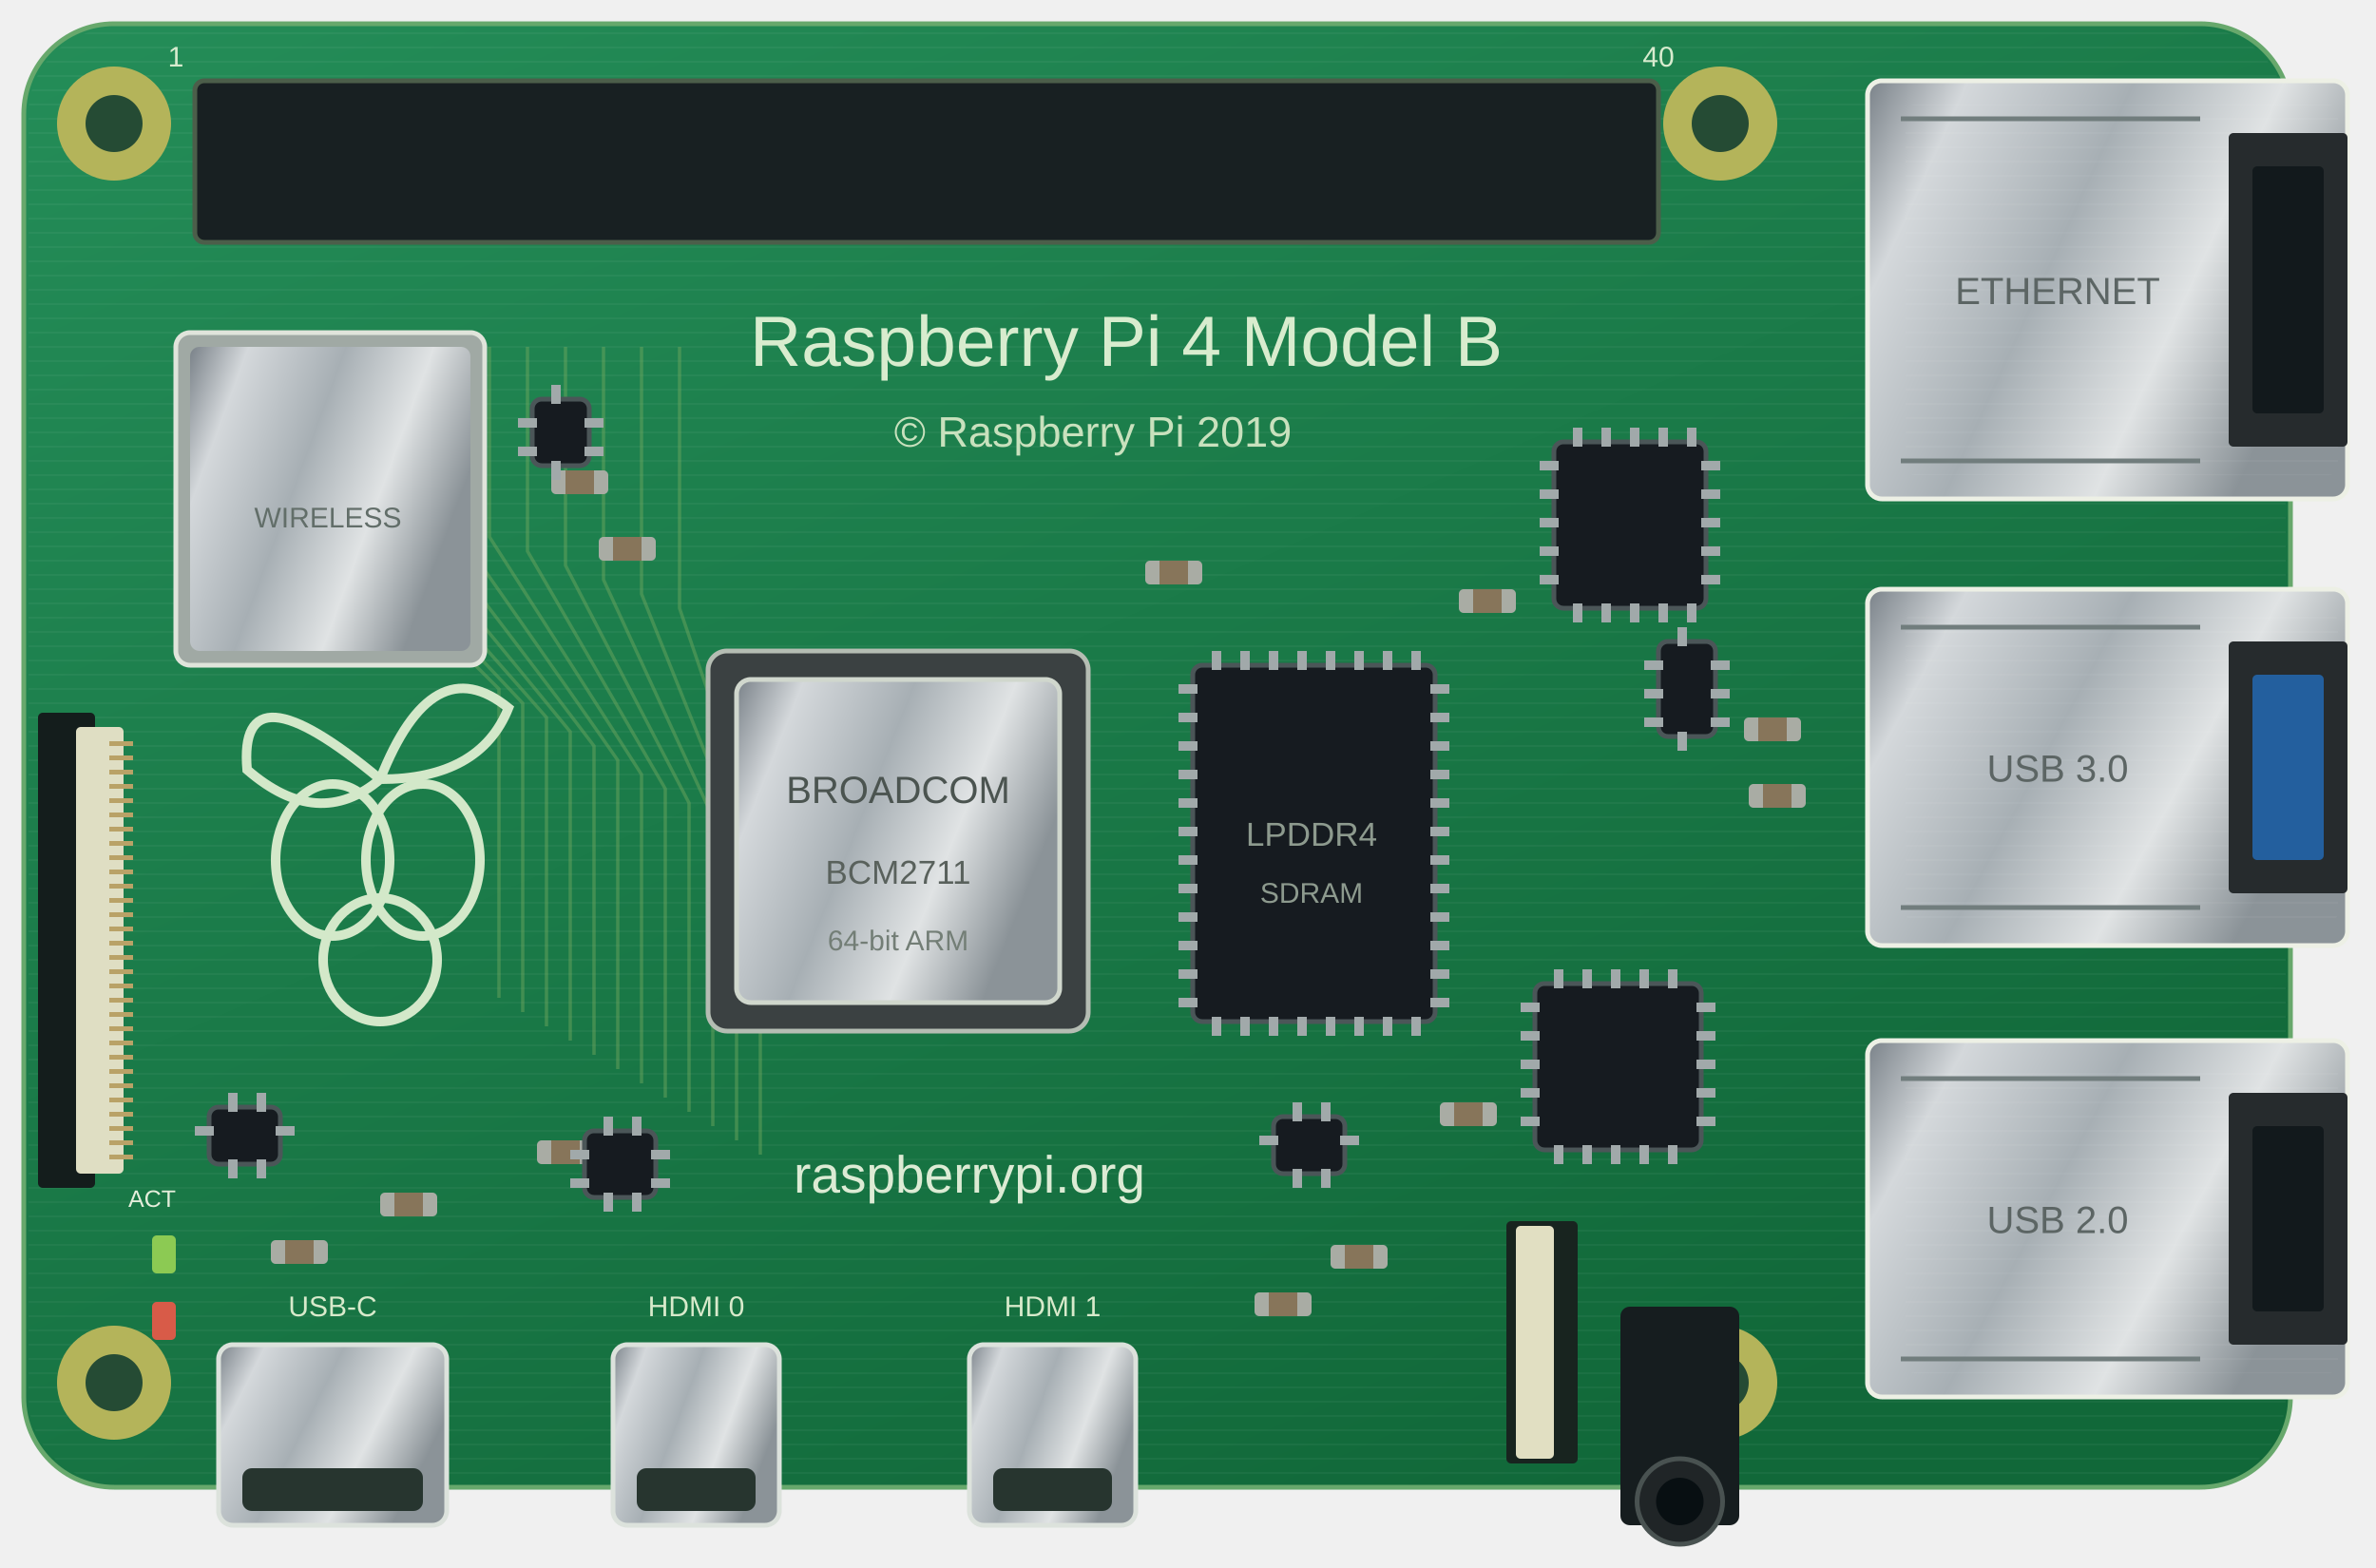
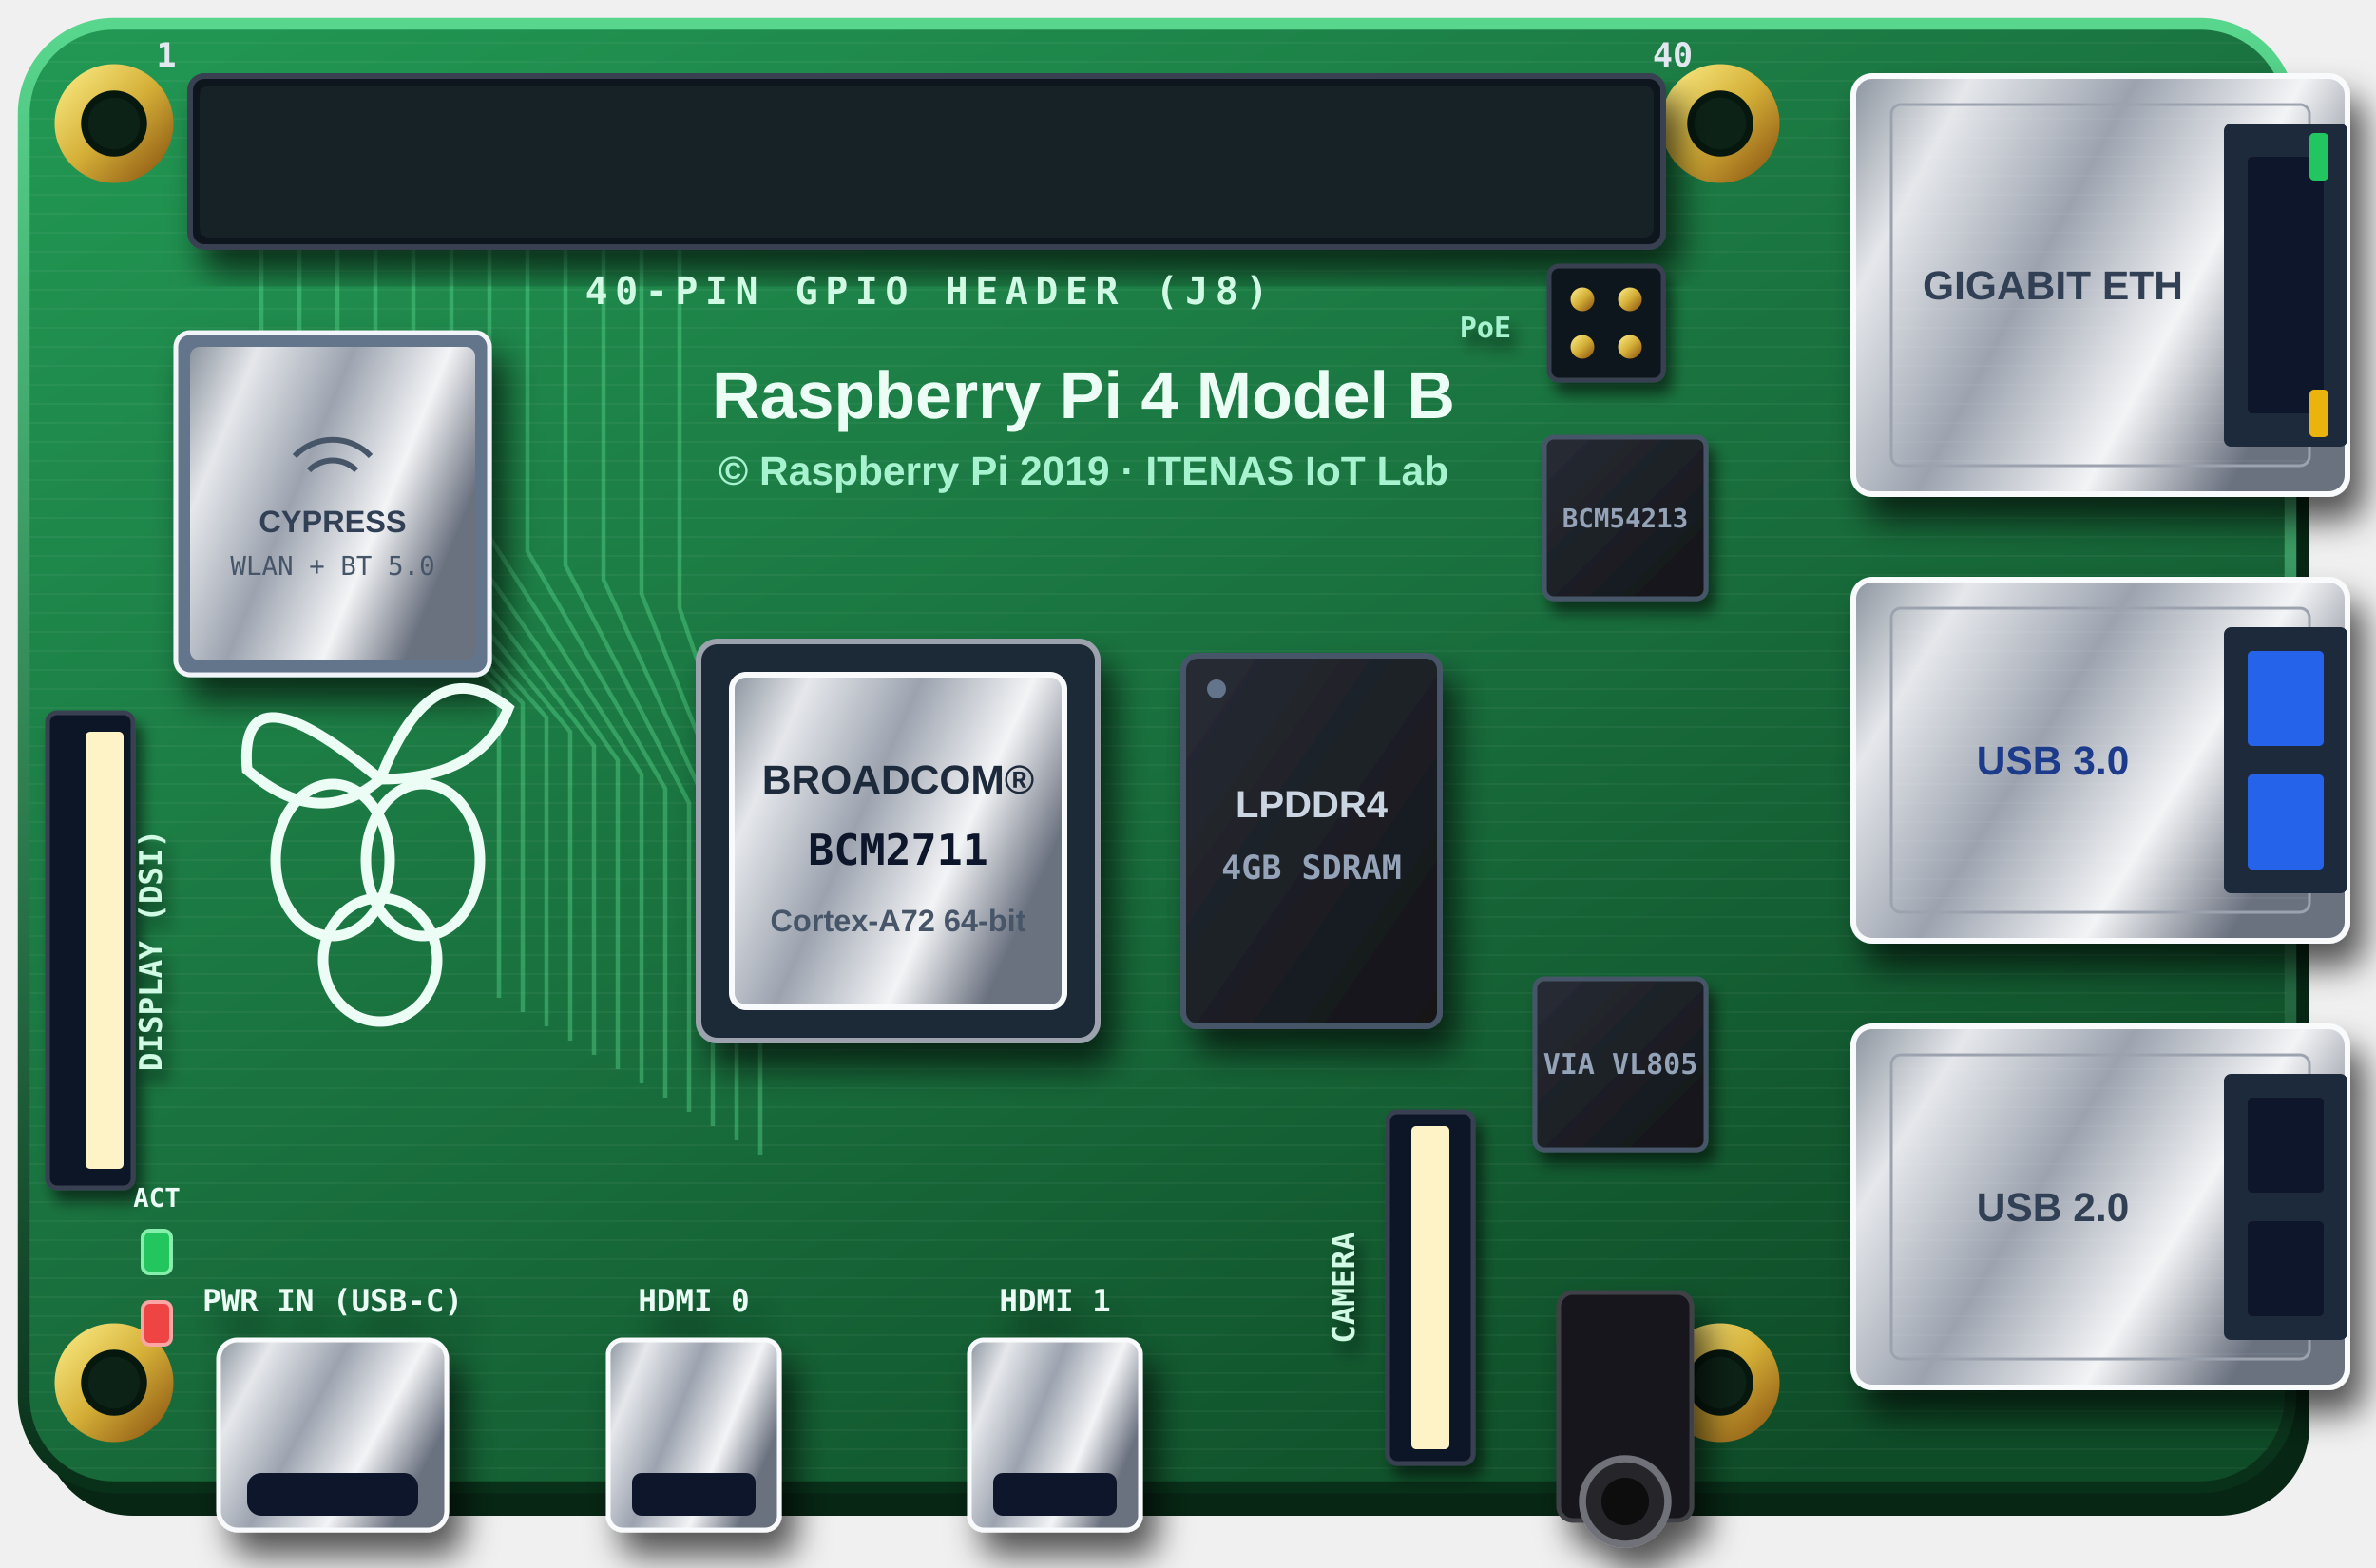
<svg xmlns="http://www.w3.org/2000/svg" width="500" height="330" viewBox="0 0 500 330">
  <defs>
-     <linearGradient id="metal" x2="1" y2=".4">
-       <stop stop-color="#7a8289" />
-       <stop offset=".18" stop-color="#d4d8db" />
-       <stop offset=".48" stop-color="#a7afb4" />
-       <stop offset=".75" stop-color="#e0e3e4" />
-       <stop offset="1" stop-color="#8b9398" />
+     <linearGradient id="metal" x1="0" y1="0" x2="1" y2="0.45">
+       <stop offset="0" stop-color="#8b949e" />
+       <stop offset="0.2" stop-color="#e5e7eb" />
+       <stop offset="0.48" stop-color="#9ca3af" />
+       <stop offset="0.76" stop-color="#f3f4f6" />
+       <stop offset="1" stop-color="#6b7280" />
    </linearGradient>
-     <linearGradient id="unused" x2="1" y2="1">
-       <stop stop-color="#20282b" />
-       <stop offset="1" stop-color="#0c1215" />
+     <linearGradient id="green" x1="0" y1="0" x2="0.8" y2="1">
+       <stop offset="0" stop-color="#229954" />
+       <stop offset="0.55" stop-color="#196f3d" />
+       <stop offset="1" stop-color="#0e4b27" />
    </linearGradient>
-     <pattern id="grain" width="3" height="3" patternUnits="userSpaceOnUse">
-       <path d="M0 1h3" stroke="#fff" stroke-opacity=".04" stroke-width=".4" />
+     <linearGradient id="pcbEdge" x1="0" y1="0" x2="0" y2="1">
+       <stop offset="0" stop-color="#58d68d" />
+       <stop offset="1" stop-color="#093019" />
+     </linearGradient>
+     <linearGradient id="gold" x1="0" y1="0" x2="1" y2="1">
+       <stop offset="0" stop-color="#fef08a" />
+       <stop offset="0.5" stop-color="#d4af37" />
+       <stop offset="1" stop-color="#854d0e" />
+     </linearGradient>
+     <linearGradient id="chipDark" x1="0" y1="0" x2="1" y2="1">
+       <stop offset="0" stop-color="#282c34" />
+       <stop offset="1" stop-color="#111418" />
+     </linearGradient>
+     <filter id="elevate3d" x="-12%" y="-12%" width="135%" height="135%">
+       <feDropShadow dx="3" dy="5" stdDeviation="3.5" flood-color="#000000" flood-opacity="0.65" />
+     </filter>
+     <filter id="smShadow" x="-15%" y="-15%" width="140%" height="140%">
+       <feDropShadow dx="1.5" dy="2.5" stdDeviation="1.5" flood-color="#000000" flood-opacity="0.55" />
+     </filter>
+     <pattern id="grain" width="4" height="4" patternUnits="userSpaceOnUse">
+       <path d="M0 1h4" stroke="#fff" stroke-opacity=".04" stroke-width=".4" />
    </pattern>
  </defs>
-   <defs>
-     <linearGradient id="green" x2=".7" y2="1">
-       <stop stop-color="#248d58" />
-       <stop offset="1" stop-color="#116839" />
-     </linearGradient>
-   </defs>
-   <rect x="5" y="5" width="477" height="308" rx="19" fill="url(#green)" stroke="#67a86c" />
+   <rect x="9" y="11" width="477" height="308" rx="19" fill="#072614" />
+   <rect x="5" y="5" width="477" height="308" rx="19" fill="url(#green)" stroke="url(#pcbEdge)" stroke-width="2.5" />
  <rect x="6" y="6" width="475" height="306" rx="18" fill="url(#grain)" />
-   <circle cx="24" cy="26" r="12" fill="#b4b45a" />
-   <circle cx="24" cy="26" r="6" fill="#254b34" />
-   <circle cx="362" cy="26" r="12" fill="#b4b45a" />
-   <circle cx="362" cy="26" r="6" fill="#254b34" />
-   <circle cx="24" cy="291" r="12" fill="#b4b45a" />
-   <circle cx="24" cy="291" r="6" fill="#254b34" />
-   <circle cx="362" cy="291" r="12" fill="#b4b45a" />
-   <circle cx="362" cy="291" r="6" fill="#254b34" />
-   <path d="M55 73v22l50 50v65" fill="none" stroke="#74aa60" stroke-opacity=".45" stroke-width=".7" />
-   <path d="M63 73v25l47 50v65" fill="none" stroke="#74aa60" stroke-opacity=".45" stroke-width=".7" />
-   <path d="M71 73v28l44 50v65" fill="none" stroke="#74aa60" stroke-opacity=".45" stroke-width=".7" />
-   <path d="M79 73v31l41 50v65" fill="none" stroke="#74aa60" stroke-opacity=".45" stroke-width=".7" />
-   <path d="M87 73v34l38 50v65" fill="none" stroke="#74aa60" stroke-opacity=".45" stroke-width=".7" />
-   <path d="M95 73v37l35 50v65" fill="none" stroke="#74aa60" stroke-opacity=".45" stroke-width=".7" />
-   <path d="M103 73v40l32 50v65" fill="none" stroke="#74aa60" stroke-opacity=".45" stroke-width=".7" />
-   <path d="M111 73v43l29 50v65" fill="none" stroke="#74aa60" stroke-opacity=".45" stroke-width=".7" />
-   <path d="M119 73v46l26 50v65" fill="none" stroke="#74aa60" stroke-opacity=".45" stroke-width=".7" />
-   <path d="M127 73v49l23 50v65" fill="none" stroke="#74aa60" stroke-opacity=".45" stroke-width=".7" />
-   <path d="M135 73v52l20 50v65" fill="none" stroke="#74aa60" stroke-opacity=".45" stroke-width=".7" />
-   <path d="M143 73v55l17 50v65" fill="none" stroke="#74aa60" stroke-opacity=".45" stroke-width=".7" />
-   <rect x="41" y="17" width="308" height="34" rx="2" fill="#182022" stroke="#4c5e4a" />
-   <text x="37" y="14" font-family="Arial,sans-serif" font-size="6" fill="#d7ebce" text-anchor="middle">1</text>
-   <text x="349" y="14" font-family="Arial,sans-serif" font-size="6" fill="#d7ebce" text-anchor="middle">40</text>
-   <rect x="37" y="70" width="65" height="70" rx="3" fill="#a0a9a4" stroke="#e0e4db" />
-   <rect x="40" y="73" width="59" height="64" rx="2" fill="url(#metal)" />
-   <text x="69" y="111" font-family="Arial,sans-serif" font-size="6" fill="#626e69" text-anchor="middle">WIRELESS</text>
-   <rect x="149" y="137" width="80" height="80" rx="4" fill="#3b4142" stroke="#b5bdb3" />
-   <rect x="155" y="143" width="68" height="68" rx="3" fill="url(#metal)" stroke="#d0d7cd" />
-   <text x="189" y="169" font-family="Arial,sans-serif" font-size="8" fill="#4b5450" text-anchor="middle">BROADCOM</text>
-   <text x="189" y="186" font-family="Arial,sans-serif" font-size="7" fill="#59615c" text-anchor="middle">BCM2711</text>
-   <text x="189" y="200" font-family="Arial,sans-serif" font-size="6" fill="#737e76" text-anchor="middle">64-bit ARM</text>
-   <rect x="251" y="140" width="51" height="75" rx="2" fill="#161b20" stroke="#4b5658" />
-   <rect x="255" y="137" width="2" height="4" rx="0" fill="#a1a9aa" />
-   <rect x="255" y="214" width="2" height="4" rx="0" fill="#a1a9aa" />
-   <rect x="261" y="137" width="2" height="4" rx="0" fill="#a1a9aa" />
-   <rect x="261" y="214" width="2" height="4" rx="0" fill="#a1a9aa" />
-   <rect x="267" y="137" width="2" height="4" rx="0" fill="#a1a9aa" />
-   <rect x="267" y="214" width="2" height="4" rx="0" fill="#a1a9aa" />
-   <rect x="273" y="137" width="2" height="4" rx="0" fill="#a1a9aa" />
-   <rect x="273" y="214" width="2" height="4" rx="0" fill="#a1a9aa" />
-   <rect x="279" y="137" width="2" height="4" rx="0" fill="#a1a9aa" />
-   <rect x="279" y="214" width="2" height="4" rx="0" fill="#a1a9aa" />
-   <rect x="285" y="137" width="2" height="4" rx="0" fill="#a1a9aa" />
-   <rect x="285" y="214" width="2" height="4" rx="0" fill="#a1a9aa" />
-   <rect x="291" y="137" width="2" height="4" rx="0" fill="#a1a9aa" />
-   <rect x="291" y="214" width="2" height="4" rx="0" fill="#a1a9aa" />
-   <rect x="297" y="137" width="2" height="4" rx="0" fill="#a1a9aa" />
-   <rect x="297" y="214" width="2" height="4" rx="0" fill="#a1a9aa" />
-   <rect x="248" y="144" width="4" height="2" rx="0" fill="#a1a9aa" />
-   <rect x="301" y="144" width="4" height="2" rx="0" fill="#a1a9aa" />
-   <rect x="248" y="150" width="4" height="2" rx="0" fill="#a1a9aa" />
-   <rect x="301" y="150" width="4" height="2" rx="0" fill="#a1a9aa" />
-   <rect x="248" y="156" width="4" height="2" rx="0" fill="#a1a9aa" />
-   <rect x="301" y="156" width="4" height="2" rx="0" fill="#a1a9aa" />
-   <rect x="248" y="162" width="4" height="2" rx="0" fill="#a1a9aa" />
-   <rect x="301" y="162" width="4" height="2" rx="0" fill="#a1a9aa" />
-   <rect x="248" y="168" width="4" height="2" rx="0" fill="#a1a9aa" />
-   <rect x="301" y="168" width="4" height="2" rx="0" fill="#a1a9aa" />
-   <rect x="248" y="174" width="4" height="2" rx="0" fill="#a1a9aa" />
-   <rect x="301" y="174" width="4" height="2" rx="0" fill="#a1a9aa" />
-   <rect x="248" y="180" width="4" height="2" rx="0" fill="#a1a9aa" />
-   <rect x="301" y="180" width="4" height="2" rx="0" fill="#a1a9aa" />
-   <rect x="248" y="186" width="4" height="2" rx="0" fill="#a1a9aa" />
-   <rect x="301" y="186" width="4" height="2" rx="0" fill="#a1a9aa" />
-   <rect x="248" y="192" width="4" height="2" rx="0" fill="#a1a9aa" />
-   <rect x="301" y="192" width="4" height="2" rx="0" fill="#a1a9aa" />
-   <rect x="248" y="198" width="4" height="2" rx="0" fill="#a1a9aa" />
-   <rect x="301" y="198" width="4" height="2" rx="0" fill="#a1a9aa" />
-   <rect x="248" y="204" width="4" height="2" rx="0" fill="#a1a9aa" />
-   <rect x="301" y="204" width="4" height="2" rx="0" fill="#a1a9aa" />
-   <rect x="248" y="210" width="4" height="2" rx="0" fill="#a1a9aa" />
-   <rect x="301" y="210" width="4" height="2" rx="0" fill="#a1a9aa" />
-   <text x="276" y="178" font-family="Arial,sans-serif" font-size="7" fill="#8d9a8e" text-anchor="middle">LPDDR4</text>
-   <text x="276" y="190" font-family="Arial,sans-serif" font-size="6" fill="#8d9a8e" text-anchor="middle">SDRAM</text>
-   <rect x="327" y="93" width="32" height="35" rx="2" fill="#161b20" stroke="#4b5658" />
-   <rect x="331" y="90" width="2" height="4" rx="0" fill="#a1a9aa" />
-   <rect x="331" y="127" width="2" height="4" rx="0" fill="#a1a9aa" />
-   <rect x="337" y="90" width="2" height="4" rx="0" fill="#a1a9aa" />
-   <rect x="337" y="127" width="2" height="4" rx="0" fill="#a1a9aa" />
-   <rect x="343" y="90" width="2" height="4" rx="0" fill="#a1a9aa" />
-   <rect x="343" y="127" width="2" height="4" rx="0" fill="#a1a9aa" />
-   <rect x="349" y="90" width="2" height="4" rx="0" fill="#a1a9aa" />
-   <rect x="349" y="127" width="2" height="4" rx="0" fill="#a1a9aa" />
-   <rect x="355" y="90" width="2" height="4" rx="0" fill="#a1a9aa" />
-   <rect x="355" y="127" width="2" height="4" rx="0" fill="#a1a9aa" />
-   <rect x="324" y="97" width="4" height="2" rx="0" fill="#a1a9aa" />
-   <rect x="358" y="97" width="4" height="2" rx="0" fill="#a1a9aa" />
-   <rect x="324" y="103" width="4" height="2" rx="0" fill="#a1a9aa" />
-   <rect x="358" y="103" width="4" height="2" rx="0" fill="#a1a9aa" />
-   <rect x="324" y="109" width="4" height="2" rx="0" fill="#a1a9aa" />
-   <rect x="358" y="109" width="4" height="2" rx="0" fill="#a1a9aa" />
-   <rect x="324" y="115" width="4" height="2" rx="0" fill="#a1a9aa" />
-   <rect x="358" y="115" width="4" height="2" rx="0" fill="#a1a9aa" />
-   <rect x="324" y="121" width="4" height="2" rx="0" fill="#a1a9aa" />
-   <rect x="358" y="121" width="4" height="2" rx="0" fill="#a1a9aa" />
-   <rect x="323" y="207" width="35" height="35" rx="2" fill="#161b20" stroke="#4b5658" />
-   <rect x="327" y="204" width="2" height="4" rx="0" fill="#a1a9aa" />
-   <rect x="327" y="241" width="2" height="4" rx="0" fill="#a1a9aa" />
-   <rect x="333" y="204" width="2" height="4" rx="0" fill="#a1a9aa" />
-   <rect x="333" y="241" width="2" height="4" rx="0" fill="#a1a9aa" />
-   <rect x="339" y="204" width="2" height="4" rx="0" fill="#a1a9aa" />
-   <rect x="339" y="241" width="2" height="4" rx="0" fill="#a1a9aa" />
-   <rect x="345" y="204" width="2" height="4" rx="0" fill="#a1a9aa" />
-   <rect x="345" y="241" width="2" height="4" rx="0" fill="#a1a9aa" />
-   <rect x="351" y="204" width="2" height="4" rx="0" fill="#a1a9aa" />
-   <rect x="351" y="241" width="2" height="4" rx="0" fill="#a1a9aa" />
-   <rect x="320" y="211" width="4" height="2" rx="0" fill="#a1a9aa" />
-   <rect x="357" y="211" width="4" height="2" rx="0" fill="#a1a9aa" />
-   <rect x="320" y="217" width="4" height="2" rx="0" fill="#a1a9aa" />
-   <rect x="357" y="217" width="4" height="2" rx="0" fill="#a1a9aa" />
-   <rect x="320" y="223" width="4" height="2" rx="0" fill="#a1a9aa" />
-   <rect x="357" y="223" width="4" height="2" rx="0" fill="#a1a9aa" />
-   <rect x="320" y="229" width="4" height="2" rx="0" fill="#a1a9aa" />
-   <rect x="357" y="229" width="4" height="2" rx="0" fill="#a1a9aa" />
-   <rect x="320" y="235" width="4" height="2" rx="0" fill="#a1a9aa" />
-   <rect x="357" y="235" width="4" height="2" rx="0" fill="#a1a9aa" />
-   <text x="237" y="77" font-family="Arial,sans-serif" font-size="15" fill="#d8ecce" text-anchor="middle">Raspberry Pi 4 Model B</text>
-   <text x="230" y="94" font-family="Arial,sans-serif" font-size="9" fill="#c8e1bd" text-anchor="middle">© Raspberry Pi 2019</text>
-   <text x="204" y="251" font-family="Arial,sans-serif" font-size="11" fill="#dcebd4" text-anchor="middle">raspberrypi.org</text>
-   <g fill="none" stroke="#d3e8c9" stroke-width="2">
+   <g>
+     <circle cx="24" cy="26" r="12.5" fill="url(#gold)" />
+     <circle cx="24" cy="26" r="6.2" fill="#0d2217" stroke="#06170e" stroke-width="1.5" />
+     <circle cx="362" cy="26" r="12.5" fill="url(#gold)" />
+     <circle cx="362" cy="26" r="6.2" fill="#0d2217" stroke="#06170e" stroke-width="1.5" />
+     <circle cx="24" cy="291" r="12.5" fill="url(#gold)" />
+     <circle cx="24" cy="291" r="6.2" fill="#0d2217" stroke="#06170e" stroke-width="1.5" />
+     <circle cx="362" cy="291" r="12.5" fill="url(#gold)" />
+     <circle cx="362" cy="291" r="6.2" fill="#0d2217" stroke="#06170e" stroke-width="1.5" />
+   </g>
+   <g fill="none" stroke="#58d68d" stroke-opacity=".42" stroke-width="0.9">
+     <path d="M55 52v43l50 50v65" />
+     <path d="M63 52v46l47 50v65" />
+     <path d="M71 52v49l44 50v65" />
+     <path d="M79 52v52l41 50v65" />
+     <path d="M87 52v55l38 50v65" />
+     <path d="M95 52v58l35 50v65" />
+     <path d="M103 52v61l32 50v65" />
+     <path d="M111 52v64l29 50v65" />
+     <path d="M119 52v67l26 50v65" />
+     <path d="M127 52v70l23 50v65" />
+     <path d="M135 52v73l20 50v65" />
+     <path d="M143 52v76l17 50v65" />
+   </g>
+   <g filter="url(#elevate3d)">
+     <rect x="40" y="16" width="310" height="36" rx="3" fill="#11161b" stroke="#374151" stroke-width="1.2" />
+     <rect x="42" y="18" width="306" height="32" rx="2" fill="#182026" />
+   </g>
+   <text x="35" y="14" font-family="monospace" font-size="7" font-weight="bold" fill="#e2e8f0" text-anchor="middle">1</text>
+   <text x="352" y="14" font-family="monospace" font-size="7" font-weight="bold" fill="#e2e8f0" text-anchor="middle">40</text>
+   <text x="195" y="64" font-family="monospace" font-size="8" font-weight="bold" fill="#d1fae5" letter-spacing="1.5" text-anchor="middle">40-PIN GPIO HEADER (J8)</text>
+   <g filter="url(#smShadow)">
+     <rect x="326" y="56" width="24" height="24" rx="2" fill="#11161b" stroke="#374151" stroke-width="1" />
+     <circle cx="333" cy="63" r="2.5" fill="url(#gold)" />
+     <circle cx="343" cy="63" r="2.5" fill="url(#gold)" />
+     <circle cx="333" cy="73" r="2.5" fill="url(#gold)" />
+     <circle cx="343" cy="73" r="2.5" fill="url(#gold)" />
+     <text x="318" y="71" font-family="monospace" font-size="6" font-weight="bold" fill="#a7f3d0" text-anchor="end">PoE</text>
+   </g>
+   <g filter="url(#elevate3d)">
+     <rect x="37" y="70" width="66" height="72" rx="3" fill="#64748b" stroke="#f1f5f9" stroke-width="1" />
+     <rect x="40" y="73" width="60" height="66" rx="2" fill="url(#metal)" />
+     <path d="M62 96a11 11 0 0 1 16 0m-13 3a7 7 0 0 1 10 0" fill="none" stroke="#475569" stroke-width="1.2" />
+     <text x="70" y="112" font-family="Arial,sans-serif" font-size="6.5" font-weight="bold" fill="#334155" text-anchor="middle">CYPRESS</text>
+     <text x="70" y="121" font-family="monospace" font-size="5.5" fill="#475569" text-anchor="middle">WLAN + BT 5.0</text>
+   </g>
+   <g filter="url(#elevate3d)">
+     <rect x="147" y="135" width="84" height="84" rx="4" fill="#1f2937" stroke="#9ca3af" stroke-width="1.2" />
+     <rect x="154" y="142" width="70" height="70" rx="3" fill="url(#metal)" stroke="#f8fafc" stroke-width="1.2" />
+     <text x="189" y="167" font-family="Arial,sans-serif" font-size="8.5" font-weight="bold" fill="#1e293b" text-anchor="middle">BROADCOM®</text>
+     <text x="189" y="182" font-family="monospace" font-size="9" font-weight="bold" fill="#0f172a" text-anchor="middle">BCM2711</text>
+     <text x="189" y="196" font-family="Arial,sans-serif" font-size="6.5" font-weight="bold" fill="#475569" text-anchor="middle">Cortex-A72 64-bit</text>
+   </g>
+   <g filter="url(#elevate3d)">
+     <rect x="249" y="138" width="54" height="78" rx="3" fill="url(#chipDark)" stroke="#475569" stroke-width="1.2" />
+     <circle cx="256" cy="145" r="2" fill="#64748b" />
+     <text x="276" y="172" font-family="Arial,sans-serif" font-size="8" font-weight="bold" fill="#cbd5e1" text-anchor="middle">LPDDR4</text>
+     <text x="276" y="185" font-family="monospace" font-size="7" font-weight="bold" fill="#94a3b8" text-anchor="middle">4GB SDRAM</text>
+   </g>
+   <g filter="url(#smShadow)">
+     <rect x="325" y="92" width="34" height="34" rx="2" fill="url(#chipDark)" stroke="#475569" stroke-width="1" />
+     <text x="342" y="111" font-family="monospace" font-size="5.5" font-weight="bold" fill="#94a3b8" text-anchor="middle">BCM54213</text>
+     <rect x="323" y="206" width="36" height="36" rx="2" fill="url(#chipDark)" stroke="#475569" stroke-width="1" />
+     <text x="341" y="226" font-family="monospace" font-size="6" font-weight="bold" fill="#94a3b8" text-anchor="middle">VIA VL805</text>
+   </g>
+   <text x="228" y="88" font-family="Arial,sans-serif" font-size="14" font-weight="800" fill="#ecfdf5" text-anchor="middle">Raspberry Pi 4 Model B</text>
+   <text x="228" y="102" font-family="Arial,sans-serif" font-size="8.5" font-weight="bold" fill="#a7f3d0" text-anchor="middle">© Raspberry Pi 2019 · ITENAS IoT Lab</text>
+   <g fill="none" stroke="#ecfdf5" stroke-width="2.2">
    <ellipse cx="89" cy="181" rx="12" ry="16" />
    <ellipse cx="70" cy="181" rx="12" ry="16" />
    <ellipse cx="80" cy="202" rx="12" ry="13" />
    <path d="M80 164q-30-25-28-2 15 13 28 2 11-28 27-15-6 15-27 15" />
  </g>
-   <rect x="393" y="17" width="101" height="88" rx="3" fill="url(#metal)" stroke="#edf0e5" />
-   <rect x="401" y="22" width="91" height="78" rx="2" fill="url(#grain)" />
-   <rect x="469" y="28" width="25" height="66" rx="1" fill="#262b2d" />
-   <rect x="474" y="35" width="15" height="52" rx="1" fill="#12191c" />
-   <path d="M400 25h63M400 97h63" stroke="#717d7d" fill="none" />
-   <text x="433" y="64.0" font-family="Arial,sans-serif" font-size="8" fill="#5c6564" text-anchor="middle">ETHERNET</text>
-   <rect x="393" y="124" width="101" height="75" rx="3" fill="url(#metal)" stroke="#edf0e5" />
-   <rect x="401" y="129" width="91" height="65" rx="2" fill="url(#grain)" />
-   <rect x="469" y="135" width="25" height="53" rx="1" fill="#262b2d" />
-   <rect x="474" y="142" width="15" height="39" rx="1" fill="#235f9e" />
-   <path d="M400 132h63M400 191h63" stroke="#717d7d" fill="none" />
-   <text x="433" y="164.5" font-family="Arial,sans-serif" font-size="8" fill="#5c6564" text-anchor="middle">USB 3.0</text>
-   <rect x="393" y="219" width="101" height="75" rx="3" fill="url(#metal)" stroke="#edf0e5" />
-   <rect x="401" y="224" width="91" height="65" rx="2" fill="url(#grain)" />
-   <rect x="469" y="230" width="25" height="53" rx="1" fill="#262b2d" />
-   <rect x="474" y="237" width="15" height="39" rx="1" fill="#12191c" />
-   <path d="M400 227h63M400 286h63" stroke="#717d7d" fill="none" />
-   <text x="433" y="259.5" font-family="Arial,sans-serif" font-size="8" fill="#5c6564" text-anchor="middle">USB 2.0</text>
-   <rect x="8" y="150" width="12" height="100" rx="1" fill="#141d1c" />
-   <rect x="16" y="153" width="10" height="94" rx="1" fill="#dfdec3" />
-   <rect x="23" y="156" width="5" height="1" rx="0" fill="#b9a267" />
-   <rect x="23" y="159" width="5" height="1" rx="0" fill="#b9a267" />
-   <rect x="23" y="162" width="5" height="1" rx="0" fill="#b9a267" />
-   <rect x="23" y="165" width="5" height="1" rx="0" fill="#b9a267" />
-   <rect x="23" y="168" width="5" height="1" rx="0" fill="#b9a267" />
-   <rect x="23" y="171" width="5" height="1" rx="0" fill="#b9a267" />
-   <rect x="23" y="174" width="5" height="1" rx="0" fill="#b9a267" />
-   <rect x="23" y="177" width="5" height="1" rx="0" fill="#b9a267" />
-   <rect x="23" y="180" width="5" height="1" rx="0" fill="#b9a267" />
-   <rect x="23" y="183" width="5" height="1" rx="0" fill="#b9a267" />
-   <rect x="23" y="186" width="5" height="1" rx="0" fill="#b9a267" />
-   <rect x="23" y="189" width="5" height="1" rx="0" fill="#b9a267" />
-   <rect x="23" y="192" width="5" height="1" rx="0" fill="#b9a267" />
-   <rect x="23" y="195" width="5" height="1" rx="0" fill="#b9a267" />
-   <rect x="23" y="198" width="5" height="1" rx="0" fill="#b9a267" />
-   <rect x="23" y="201" width="5" height="1" rx="0" fill="#b9a267" />
-   <rect x="23" y="204" width="5" height="1" rx="0" fill="#b9a267" />
-   <rect x="23" y="207" width="5" height="1" rx="0" fill="#b9a267" />
-   <rect x="23" y="210" width="5" height="1" rx="0" fill="#b9a267" />
-   <rect x="23" y="213" width="5" height="1" rx="0" fill="#b9a267" />
-   <rect x="23" y="216" width="5" height="1" rx="0" fill="#b9a267" />
-   <rect x="23" y="219" width="5" height="1" rx="0" fill="#b9a267" />
-   <rect x="23" y="222" width="5" height="1" rx="0" fill="#b9a267" />
-   <rect x="23" y="225" width="5" height="1" rx="0" fill="#b9a267" />
-   <rect x="23" y="228" width="5" height="1" rx="0" fill="#b9a267" />
-   <rect x="23" y="231" width="5" height="1" rx="0" fill="#b9a267" />
-   <rect x="23" y="234" width="5" height="1" rx="0" fill="#b9a267" />
-   <rect x="23" y="237" width="5" height="1" rx="0" fill="#b9a267" />
-   <rect x="23" y="240" width="5" height="1" rx="0" fill="#b9a267" />
-   <rect x="23" y="243" width="5" height="1" rx="0" fill="#b9a267" />
-   <rect x="317" y="257" width="15" height="51" rx="1" fill="#18241f" />
-   <rect x="319" y="258" width="8" height="49" rx="1" fill="#e1dfc2" />
-   <rect x="46" y="283" width="48" height="38" rx="3" fill="url(#metal)" stroke="#dce2dc" />
-   <rect x="51" y="309" width="38" height="9" rx="2" fill="#27352f" />
-   <text x="70.0" y="277" font-family="Arial,sans-serif" font-size="6" fill="#d8eacb" text-anchor="middle">USB-C</text>
-   <rect x="129" y="283" width="35" height="38" rx="3" fill="url(#metal)" stroke="#dce2dc" />
-   <rect x="134" y="309" width="25" height="9" rx="2" fill="#27352f" />
-   <text x="146.5" y="277" font-family="Arial,sans-serif" font-size="6" fill="#d8eacb" text-anchor="middle">HDMI 0</text>
-   <rect x="204" y="283" width="35" height="38" rx="3" fill="url(#metal)" stroke="#dce2dc" />
-   <rect x="209" y="309" width="25" height="9" rx="2" fill="#27352f" />
-   <text x="221.5" y="277" font-family="Arial,sans-serif" font-size="6" fill="#d8eacb" text-anchor="middle">HDMI 1</text>
-   <rect x="341" y="275" width="25" height="46" rx="2" fill="#161d1f" />
-   <circle cx="353.5" cy="316" r="9" fill="#202527" stroke="#495251" />
-   <circle cx="353.5" cy="316" r="5" fill="#080f12" />
-   <rect x="116" y="99" width="12" height="5" rx="1" fill="#a9aca4" />
-   <rect x="119" y="99" width="6" height="5" rx="0" fill="#87755a" />
-   <rect x="126" y="113" width="12" height="5" rx="1" fill="#a9aca4" />
-   <rect x="129" y="113" width="6" height="5" rx="0" fill="#87755a" />
-   <rect x="113" y="240" width="12" height="5" rx="1" fill="#a9aca4" />
-   <rect x="116" y="240" width="6" height="5" rx="0" fill="#87755a" />
-   <rect x="241" y="118" width="12" height="5" rx="1" fill="#a9aca4" />
-   <rect x="244" y="118" width="6" height="5" rx="0" fill="#87755a" />
-   <rect x="307" y="124" width="12" height="5" rx="1" fill="#a9aca4" />
-   <rect x="310" y="124" width="6" height="5" rx="0" fill="#87755a" />
-   <rect x="303" y="232" width="12" height="5" rx="1" fill="#a9aca4" />
-   <rect x="306" y="232" width="6" height="5" rx="0" fill="#87755a" />
-   <rect x="57" y="261" width="12" height="5" rx="1" fill="#a9aca4" />
-   <rect x="60" y="261" width="6" height="5" rx="0" fill="#87755a" />
-   <rect x="80" y="251" width="12" height="5" rx="1" fill="#a9aca4" />
-   <rect x="83" y="251" width="6" height="5" rx="0" fill="#87755a" />
-   <rect x="264" y="272" width="12" height="5" rx="1" fill="#a9aca4" />
-   <rect x="267" y="272" width="6" height="5" rx="0" fill="#87755a" />
-   <rect x="280" y="262" width="12" height="5" rx="1" fill="#a9aca4" />
-   <rect x="283" y="262" width="6" height="5" rx="0" fill="#87755a" />
-   <rect x="367" y="151" width="12" height="5" rx="1" fill="#a9aca4" />
-   <rect x="370" y="151" width="6" height="5" rx="0" fill="#87755a" />
-   <rect x="368" y="165" width="12" height="5" rx="1" fill="#a9aca4" />
-   <rect x="371" y="165" width="6" height="5" rx="0" fill="#87755a" />
-   <rect x="44" y="233" width="15" height="12" rx="2" fill="#161b20" stroke="#4b5658" />
-   <rect x="48" y="230" width="2" height="4" rx="0" fill="#a1a9aa" />
-   <rect x="48" y="244" width="2" height="4" rx="0" fill="#a1a9aa" />
-   <rect x="54" y="230" width="2" height="4" rx="0" fill="#a1a9aa" />
-   <rect x="54" y="244" width="2" height="4" rx="0" fill="#a1a9aa" />
-   <rect x="41" y="237" width="4" height="2" rx="0" fill="#a1a9aa" />
-   <rect x="58" y="237" width="4" height="2" rx="0" fill="#a1a9aa" />
-   <rect x="112" y="84" width="12" height="14" rx="2" fill="#161b20" stroke="#4b5658" />
-   <rect x="116" y="81" width="2" height="4" rx="0" fill="#a1a9aa" />
-   <rect x="116" y="97" width="2" height="4" rx="0" fill="#a1a9aa" />
-   <rect x="109" y="88" width="4" height="2" rx="0" fill="#a1a9aa" />
-   <rect x="123" y="88" width="4" height="2" rx="0" fill="#a1a9aa" />
-   <rect x="109" y="94" width="4" height="2" rx="0" fill="#a1a9aa" />
-   <rect x="123" y="94" width="4" height="2" rx="0" fill="#a1a9aa" />
-   <rect x="123" y="238" width="15" height="14" rx="2" fill="#161b20" stroke="#4b5658" />
-   <rect x="127" y="235" width="2" height="4" rx="0" fill="#a1a9aa" />
-   <rect x="127" y="251" width="2" height="4" rx="0" fill="#a1a9aa" />
-   <rect x="133" y="235" width="2" height="4" rx="0" fill="#a1a9aa" />
-   <rect x="133" y="251" width="2" height="4" rx="0" fill="#a1a9aa" />
-   <rect x="120" y="242" width="4" height="2" rx="0" fill="#a1a9aa" />
-   <rect x="137" y="242" width="4" height="2" rx="0" fill="#a1a9aa" />
-   <rect x="120" y="248" width="4" height="2" rx="0" fill="#a1a9aa" />
-   <rect x="137" y="248" width="4" height="2" rx="0" fill="#a1a9aa" />
-   <rect x="268" y="235" width="15" height="12" rx="2" fill="#161b20" stroke="#4b5658" />
-   <rect x="272" y="232" width="2" height="4" rx="0" fill="#a1a9aa" />
-   <rect x="272" y="246" width="2" height="4" rx="0" fill="#a1a9aa" />
-   <rect x="278" y="232" width="2" height="4" rx="0" fill="#a1a9aa" />
-   <rect x="278" y="246" width="2" height="4" rx="0" fill="#a1a9aa" />
-   <rect x="265" y="239" width="4" height="2" rx="0" fill="#a1a9aa" />
-   <rect x="282" y="239" width="4" height="2" rx="0" fill="#a1a9aa" />
-   <rect x="349" y="135" width="12" height="20" rx="2" fill="#161b20" stroke="#4b5658" />
-   <rect x="353" y="132" width="2" height="4" rx="0" fill="#a1a9aa" />
-   <rect x="353" y="154" width="2" height="4" rx="0" fill="#a1a9aa" />
-   <rect x="346" y="139" width="4" height="2" rx="0" fill="#a1a9aa" />
-   <rect x="360" y="139" width="4" height="2" rx="0" fill="#a1a9aa" />
-   <rect x="346" y="145" width="4" height="2" rx="0" fill="#a1a9aa" />
-   <rect x="360" y="145" width="4" height="2" rx="0" fill="#a1a9aa" />
-   <rect x="346" y="151" width="4" height="2" rx="0" fill="#a1a9aa" />
-   <rect x="360" y="151" width="4" height="2" rx="0" fill="#a1a9aa" />
-   <rect x="32" y="274" width="5" height="8" rx="1" fill="#d85b48" />
-   <rect x="32" y="260" width="5" height="8" rx="1" fill="#8cca53" />
-   <text x="32" y="254" font-family="Arial,sans-serif" font-size="5" fill="#e4eedb" text-anchor="middle">ACT</text>
+   <g filter="url(#elevate3d)">
+     <rect x="390" y="16" width="104" height="88" rx="4" fill="url(#metal)" stroke="#f8fafc" stroke-width="1.2" />
+     <rect x="398" y="22" width="88" height="76" rx="2" fill="url(#grain)" stroke="#9ca3af" stroke-width="0.6" />
+     <rect x="468" y="26" width="26" height="68" rx="1.5" fill="#1e293b" />
+     <rect x="473" y="33" width="16" height="54" rx="1" fill="#0f172a" />
+     <rect x="486" y="28" width="4" height="10" rx="1" fill="#22c55e" />
+     <rect x="486" y="82" width="4" height="10" rx="1" fill="#eab308" />
+     <text x="432" y="63" font-family="Arial,sans-serif" font-size="8.5" font-weight="bold" fill="#334155" text-anchor="middle">GIGABIT ETH</text>
+   </g>
+   <g filter="url(#elevate3d)">
+     <rect x="390" y="122" width="104" height="76" rx="4" fill="url(#metal)" stroke="#f8fafc" stroke-width="1.2" />
+     <rect x="398" y="128" width="88" height="64" rx="2" fill="url(#grain)" stroke="#9ca3af" stroke-width="0.6" />
+     <rect x="468" y="132" width="26" height="56" rx="1.5" fill="#1e293b" />
+     <rect x="473" y="137" width="16" height="20" rx="1" fill="#2563eb" />
+     <rect x="473" y="163" width="16" height="20" rx="1" fill="#2563eb" />
+     <text x="432" y="163" font-family="Arial,sans-serif" font-size="8.5" font-weight="bold" fill="#1e3a8a" text-anchor="middle">USB 3.0</text>
+   </g>
+   <g filter="url(#elevate3d)">
+     <rect x="390" y="216" width="104" height="76" rx="4" fill="url(#metal)" stroke="#f8fafc" stroke-width="1.2" />
+     <rect x="398" y="222" width="88" height="64" rx="2" fill="url(#grain)" stroke="#9ca3af" stroke-width="0.6" />
+     <rect x="468" y="226" width="26" height="56" rx="1.5" fill="#1e293b" />
+     <rect x="473" y="231" width="16" height="20" rx="1" fill="#0f172a" />
+     <rect x="473" y="257" width="16" height="20" rx="1" fill="#0f172a" />
+     <text x="432" y="257" font-family="Arial,sans-serif" font-size="8.5" font-weight="bold" fill="#334155" text-anchor="middle">USB 2.0</text>
+   </g>
+   <g filter="url(#smShadow)">
+     <rect x="10" y="150" width="18" height="100" rx="2" fill="#111827" stroke="#374151" stroke-width="1" />
+     <rect x="18" y="154" width="8" height="92" rx="1" fill="#fef3c7" />
+     <text x="34" y="200" font-family="monospace" font-size="6.5" font-weight="bold" fill="#d1fae5" text-anchor="middle" transform="rotate(-90 34 200)">DISPLAY (DSI)</text>
+     <rect x="292" y="234" width="18" height="74" rx="2" fill="#111827" stroke="#374151" stroke-width="1" />
+     <rect x="297" y="237" width="8" height="68" rx="1" fill="#fef3c7" />
+     <text x="285" y="271" font-family="monospace" font-size="6.5" font-weight="bold" fill="#d1fae5" text-anchor="middle" transform="rotate(-90 285 271)">CAMERA</text>
+   </g>
+   <g filter="url(#elevate3d)">
+     <rect x="46" y="282" width="48" height="40" rx="4" fill="url(#metal)" stroke="#f8fafc" stroke-width="1" />
+     <rect x="52" y="310" width="36" height="9" rx="3" fill="#0f172a" />
+     <text x="70" y="276" font-family="monospace" font-size="6.5" font-weight="bold" fill="#ecfdf5" text-anchor="middle">PWR IN (USB-C)</text>
+     <rect x="128" y="282" width="36" height="40" rx="3" fill="url(#metal)" stroke="#f8fafc" stroke-width="1" />
+     <rect x="133" y="310" width="26" height="9" rx="2" fill="#0f172a" />
+     <text x="146" y="276" font-family="monospace" font-size="6.5" font-weight="bold" fill="#ecfdf5" text-anchor="middle">HDMI 0</text>
+     <rect x="204" y="282" width="36" height="40" rx="3" fill="url(#metal)" stroke="#f8fafc" stroke-width="1" />
+     <rect x="209" y="310" width="26" height="9" rx="2" fill="#0f172a" />
+     <text x="222" y="276" font-family="monospace" font-size="6.5" font-weight="bold" fill="#ecfdf5" text-anchor="middle">HDMI 1</text>
+     <rect x="328" y="272" width="28" height="48" rx="3" fill="#18181b" stroke="#3f3f46" stroke-width="1" />
+     <circle cx="342" cy="316" r="9" fill="#27272a" stroke="#71717a" stroke-width="1.5" />
+     <circle cx="342" cy="316" r="5" fill="#09090b" />
+   </g>
+   <rect x="30" y="274" width="6" height="9" rx="1.5" fill="#ef4444" stroke="#fca5a5" stroke-width="0.8" />
+   <rect x="30" y="259" width="6" height="9" rx="1.5" fill="#22c55e" stroke="#86efac" stroke-width="0.8" />
+   <text x="33" y="254" font-family="monospace" font-size="5.5" font-weight="bold" fill="#ecfdf5" text-anchor="middle">ACT</text>
</svg>
